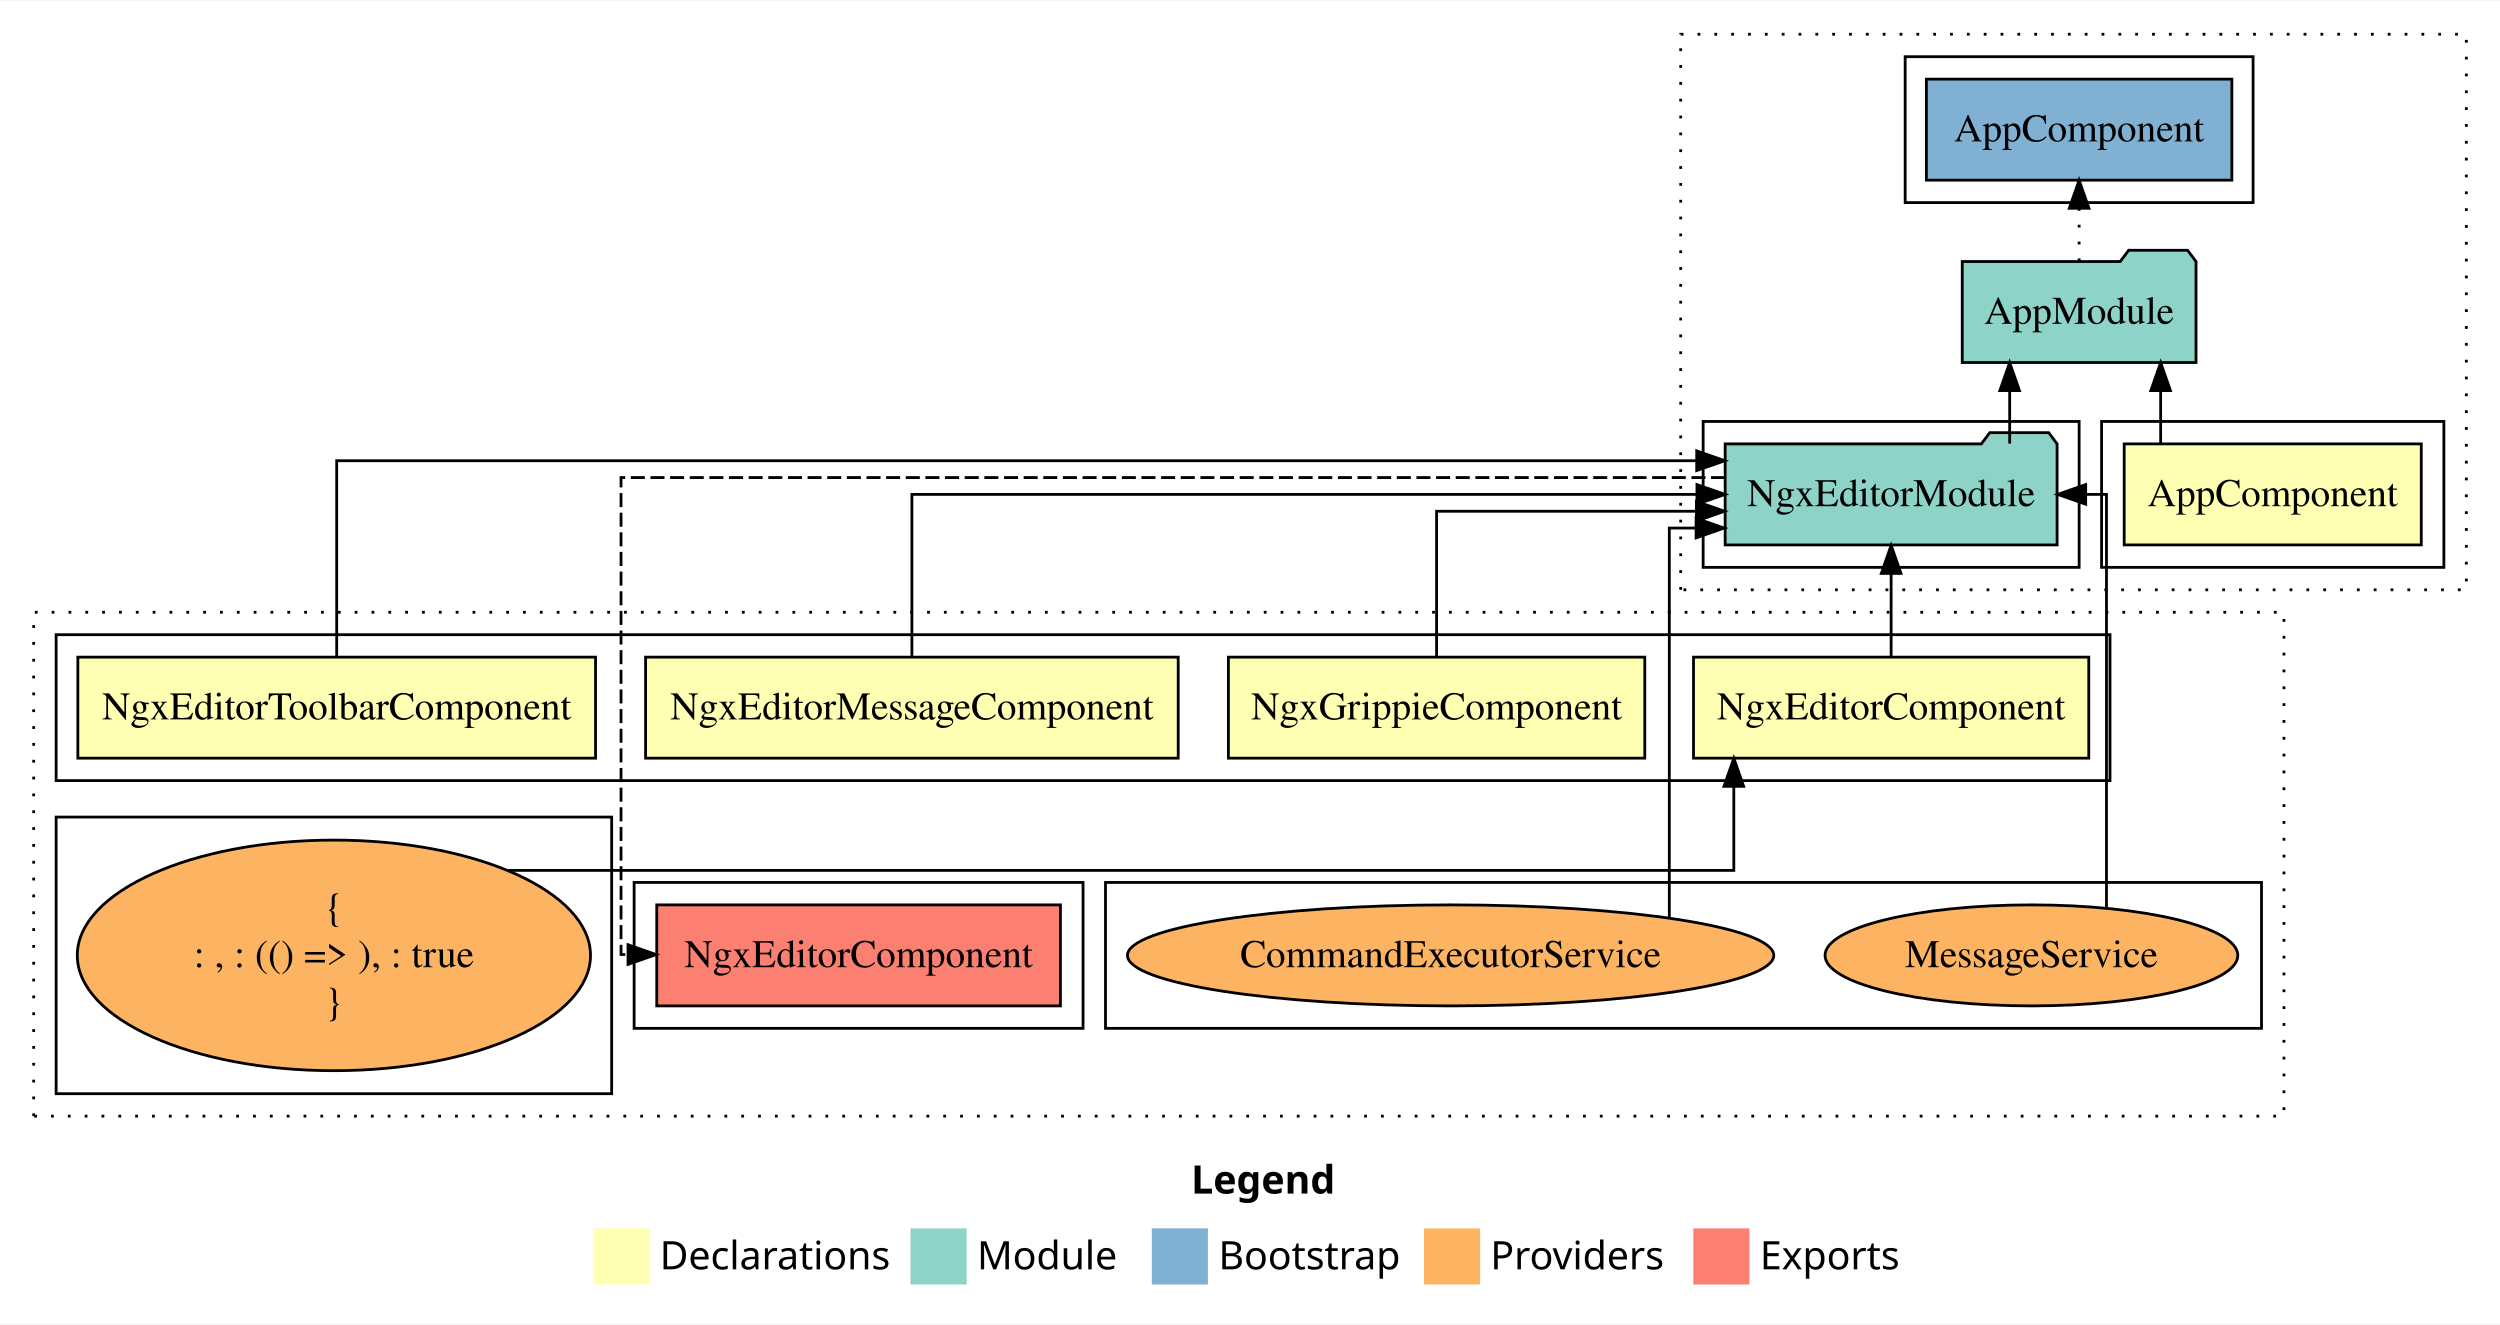
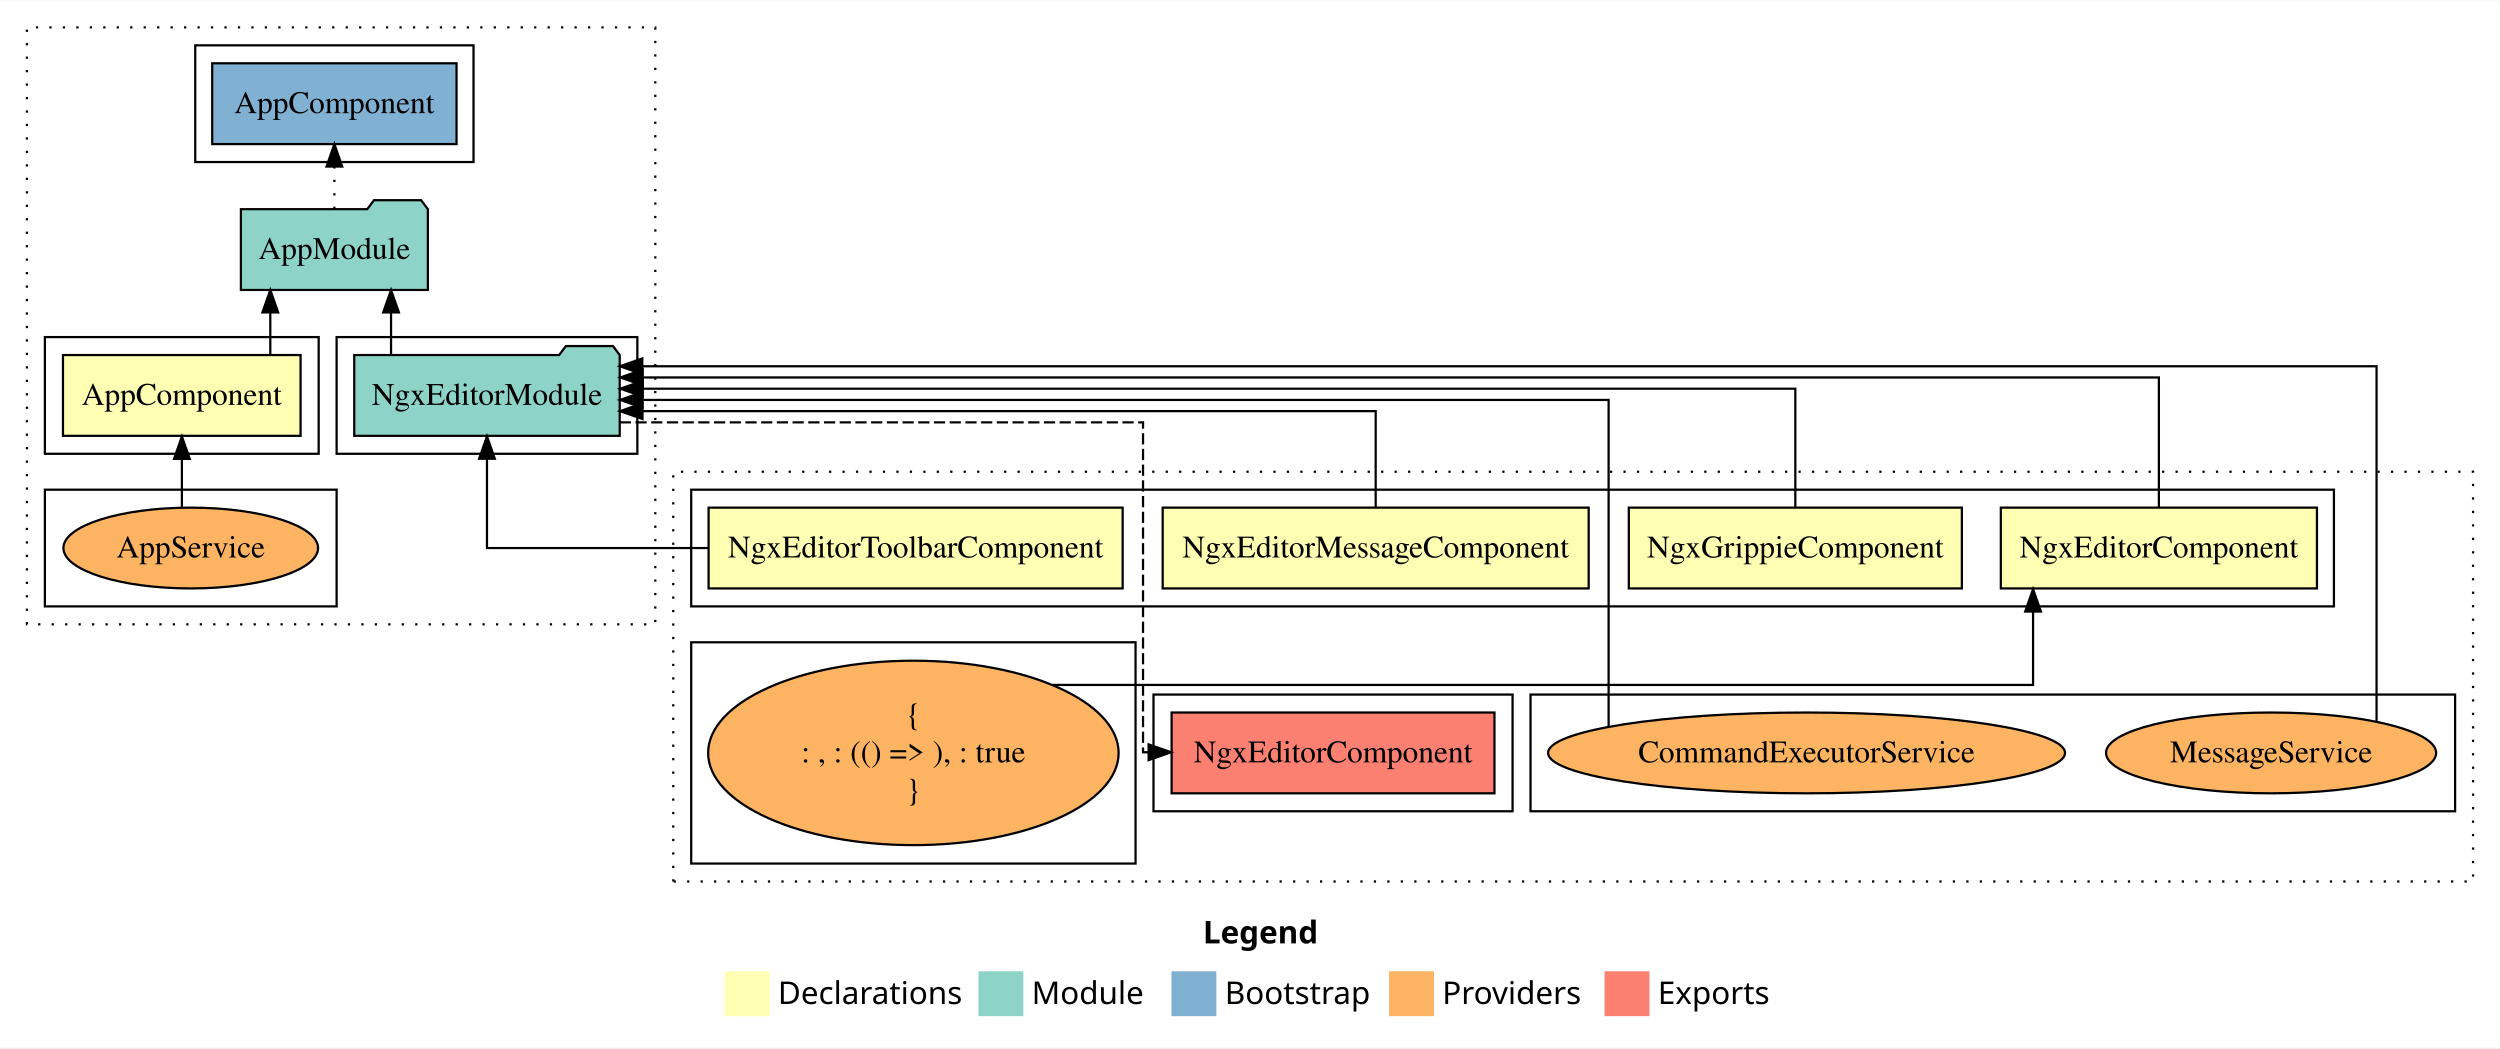
- <svg xmlns="http://www.w3.org/2000/svg" width="891pt" height="472pt" viewBox="0.00 0.00 891.00 471.59">
-   <g id="graph0" class="graph" transform="scale(1 1) rotate(0) translate(4 467.5901)">
-     <polygon fill="#ffffff" stroke="transparent" points="-4,4 -4,-467.59 887,-467.59 887,4 -4,4" />
-     <text text-anchor="start" x="420.509" y="-42.4" font-family="sans-serif" font-weight="bold" font-size="14.00" fill="#000000">Legend</text>
-     <polygon fill="#ffffb3" stroke="transparent" points="207.5,-10 207.5,-30 227.5,-30 227.5,-10 207.5,-10" />
-     <text text-anchor="start" x="231.129" y="-15.4" font-family="sans-serif" font-size="14.00" fill="#000000">  Declarations</text>
-     <polygon fill="#8dd3c7" stroke="transparent" points="320.5,-10 320.5,-30 340.5,-30 340.5,-10 320.5,-10" />
-     <text text-anchor="start" x="344.225" y="-15.4" font-family="sans-serif" font-size="14.00" fill="#000000">  Module</text>
-     <polygon fill="#80b1d3" stroke="transparent" points="406.5,-10 406.5,-30 426.5,-30 426.5,-10 406.5,-10" />
-     <text text-anchor="start" x="430.281" y="-15.4" font-family="sans-serif" font-size="14.00" fill="#000000">  Bootstrap</text>
-     <polygon fill="#fdb462" stroke="transparent" points="503.5,-10 503.5,-30 523.5,-30 523.5,-10 503.5,-10" />
-     <text text-anchor="start" x="527.173" y="-15.4" font-family="sans-serif" font-size="14.00" fill="#000000">  Providers</text>
-     <polygon fill="#fb8072" stroke="transparent" points="599.5,-10 599.5,-30 619.5,-30 619.5,-10 599.5,-10" />
-     <text text-anchor="start" x="623.226" y="-15.4" font-family="sans-serif" font-size="14.00" fill="#000000">  Exports</text>
+ <svg xmlns="http://www.w3.org/2000/svg" width="1114pt" height="467pt" viewBox="0.00 0.00 1114.00 466.59">
+   <g id="graph0" class="graph" transform="scale(1 1) rotate(0) translate(4 462.5901)">
+     <polygon fill="#ffffff" stroke="transparent" points="-4,4 -4,-462.59 1110,-462.59 1110,4 -4,4" />
+     <text text-anchor="start" x="532.009" y="-42.4" font-family="sans-serif" font-weight="bold" font-size="14.00" fill="#000000">Legend</text>
+     <polygon fill="#ffffb3" stroke="transparent" points="319,-10 319,-30 339,-30 339,-10 319,-10" />
+     <text text-anchor="start" x="342.629" y="-15.4" font-family="sans-serif" font-size="14.00" fill="#000000">  Declarations</text>
+     <polygon fill="#8dd3c7" stroke="transparent" points="432,-10 432,-30 452,-30 452,-10 432,-10" />
+     <text text-anchor="start" x="455.725" y="-15.4" font-family="sans-serif" font-size="14.00" fill="#000000">  Module</text>
+     <polygon fill="#80b1d3" stroke="transparent" points="518,-10 518,-30 538,-30 538,-10 518,-10" />
+     <text text-anchor="start" x="541.781" y="-15.4" font-family="sans-serif" font-size="14.00" fill="#000000">  Bootstrap</text>
+     <polygon fill="#fdb462" stroke="transparent" points="615,-10 615,-30 635,-30 635,-10 615,-10" />
+     <text text-anchor="start" x="638.673" y="-15.4" font-family="sans-serif" font-size="14.00" fill="#000000">  Providers</text>
+     <polygon fill="#fb8072" stroke="transparent" points="711,-10 711,-30 731,-30 731,-10 711,-10" />
+     <text text-anchor="start" x="734.726" y="-15.4" font-family="sans-serif" font-size="14.00" fill="#000000">  Exports</text>
    <g id="clust1" class="cluster">
-       <polygon fill="none" stroke="#000000" stroke-dasharray="1,5" points="595,-257.59 595,-455.59 875,-455.59 875,-257.59 595,-257.59" />
+       <polygon fill="none" stroke="#000000" stroke-dasharray="1,5" points="8,-184.59 8,-450.59 288,-450.59 288,-184.59 8,-184.59" />
    </g>
    <g id="clust2" class="cluster">
-       <polygon fill="none" stroke="#000000" points="745,-265.59 745,-317.59 867,-317.59 867,-265.59 745,-265.59" />
+       <polygon fill="none" stroke="#000000" points="16,-260.59 16,-312.59 138,-312.59 138,-260.59 16,-260.59" />
+     </g>
+     <g id="clust3" class="cluster">
+       <polygon fill="none" stroke="#000000" points="16,-192.59 16,-244.59 146,-244.59 146,-192.59 16,-192.59" />
    </g>
    <g id="clust4" class="cluster">
-       <polygon fill="none" stroke="#000000" points="603,-265.59 603,-317.59 737,-317.59 737,-265.59 603,-265.59" />
+       <polygon fill="none" stroke="#000000" points="146,-260.59 146,-312.59 280,-312.59 280,-260.59 146,-260.59" />
    </g>
    <g id="clust6" class="cluster">
-       <polygon fill="none" stroke="#000000" points="675,-395.59 675,-447.59 799,-447.59 799,-395.59 675,-395.59" />
+       <polygon fill="none" stroke="#000000" points="83,-390.59 83,-442.59 207,-442.59 207,-390.59 83,-390.59" />
    </g>
    <g id="clust8" class="cluster">
-       <polygon fill="none" stroke="#000000" stroke-dasharray="1,5" points="8,-70 8,-249.59 810,-249.59 810,-70 8,-70" />
+       <polygon fill="none" stroke="#000000" stroke-dasharray="1,5" points="296,-70 296,-252.59 1098,-252.59 1098,-70 296,-70" />
    </g>
    <g id="clust9" class="cluster">
-       <polygon fill="none" stroke="#000000" points="16,-189.59 16,-241.59 748,-241.59 748,-189.59 16,-189.59" />
+       <polygon fill="none" stroke="#000000" points="304,-192.59 304,-244.59 1036,-244.59 1036,-192.59 304,-192.59" />
    </g>
    <g id="clust10" class="cluster">
-       <polygon fill="none" stroke="#000000" points="16,-78 16,-176.59 214,-176.59 214,-78 16,-78" />
+       <polygon fill="none" stroke="#000000" points="304,-78 304,-176.59 502,-176.59 502,-78 304,-78" />
    </g>
    <g id="clust15" class="cluster">
-       <polygon fill="none" stroke="#000000" points="222,-101.295 222,-153.295 382,-153.295 382,-101.295 222,-101.295" />
+       <polygon fill="none" stroke="#000000" points="510,-101.295 510,-153.295 670,-153.295 670,-101.295 510,-101.295" />
    </g>
    <g id="clust17" class="cluster">
-       <polygon fill="none" stroke="#000000" points="390,-101.295 390,-153.295 802,-153.295 802,-101.295 390,-101.295" />
+       <polygon fill="none" stroke="#000000" points="678,-101.295 678,-153.295 1090,-153.295 1090,-101.295 678,-101.295" />
    </g>
    <g id="node1" class="node">
-       <polygon fill="#ffffb3" stroke="#000000" points="858.94,-309.59 753.06,-309.59 753.06,-273.59 858.94,-273.59 858.94,-309.59" />
-       <text text-anchor="middle" x="806" y="-287.39" font-family="Times,serif" font-size="14.00" fill="#000000">AppComponent</text>
+       <polygon fill="#ffffb3" stroke="#000000" points="129.94,-304.59 24.06,-304.59 24.06,-268.59 129.94,-268.59 129.94,-304.59" />
+       <text text-anchor="middle" x="77" y="-282.39" font-family="Times,serif" font-size="14.00" fill="#000000">AppComponent</text>
    </g>
    <g id="node2" class="node">
-       <polygon fill="#8dd3c7" stroke="#000000" points="778.657,-374.59 775.657,-378.59 754.657,-378.59 751.657,-374.59 695.343,-374.59 695.343,-338.59 778.657,-338.59 778.657,-374.59" />
-       <text text-anchor="middle" x="737" y="-352.39" font-family="Times,serif" font-size="14.00" fill="#000000">AppModule</text>
+       <polygon fill="#8dd3c7" stroke="#000000" points="186.657,-369.59 183.657,-373.59 162.657,-373.59 159.657,-369.59 103.343,-369.59 103.343,-333.59 186.657,-333.59 186.657,-369.59" />
+       <text text-anchor="middle" x="145" y="-347.39" font-family="Times,serif" font-size="14.00" fill="#000000">AppModule</text>
    </g>
    <g id="edge1" class="edge">
-       <path fill="none" stroke="#000000" d="M766.054,-309.696C766.054,-309.696 766.054,-328.581 766.054,-328.581" />
-       <polygon fill="#000000" stroke="#000000" points="762.554,-328.581 766.054,-338.581 769.554,-328.581 762.554,-328.581" />
+       <path fill="none" stroke="#000000" d="M116.446,-304.696C116.446,-304.696 116.446,-323.581 116.446,-323.581" />
+       <polygon fill="#000000" stroke="#000000" points="112.946,-323.581 116.446,-333.581 119.946,-323.581 112.946,-323.581" />
+     </g>
+     <g id="node5" class="node">
+       <polygon fill="#80b1d3" stroke="#000000" points="199.439,-434.59 90.561,-434.59 90.561,-398.59 199.439,-398.59 199.439,-434.59" />
+       <text text-anchor="middle" x="145" y="-412.39" font-family="Times,serif" font-size="14.00" fill="#000000">AppComponent </text>
+     </g>
+     <g id="edge4" class="edge">
+       <path fill="none" stroke="#000000" stroke-dasharray="1,5" d="M145,-369.696C145,-369.696 145,-388.581 145,-388.581" />
+       <polygon fill="#000000" stroke="#000000" points="141.5,-388.581 145,-398.581 148.5,-388.581 141.5,-388.581" />
+     </g>
+     <g id="node3" class="node">
+       <ellipse fill="#fdb462" stroke="#000000" cx="81" cy="-218.59" rx="56.741" ry="18" />
+       <text text-anchor="middle" x="81" y="-214.39" font-family="Times,serif" font-size="14.00" fill="#000000">AppService</text>
+     </g>
+     <g id="edge2" class="edge">
+       <path fill="none" stroke="#000000" d="M77.05,-236.813C77.05,-236.813 77.05,-258.317 77.05,-258.317" />
+       <polygon fill="#000000" stroke="#000000" points="73.55,-258.317 77.05,-268.317 80.55,-258.317 73.55,-258.317" />
    </g>
    <g id="node4" class="node">
-       <polygon fill="#80b1d3" stroke="#000000" points="791.439,-439.59 682.561,-439.59 682.561,-403.59 791.439,-403.59 791.439,-439.59" />
-       <text text-anchor="middle" x="737" y="-417.39" font-family="Times,serif" font-size="14.00" fill="#000000">AppComponent </text>
+       <polygon fill="#8dd3c7" stroke="#000000" points="272.151,-304.59 269.151,-308.59 248.151,-308.59 245.151,-304.59 153.849,-304.59 153.849,-268.59 272.151,-268.59 272.151,-304.59" />
+       <text text-anchor="middle" x="213" y="-282.39" font-family="Times,serif" font-size="14.00" fill="#000000">NgxEditorModule</text>
    </g>
    <g id="edge3" class="edge">
-       <path fill="none" stroke="#000000" stroke-dasharray="1,5" d="M737,-374.696C737,-374.696 737,-393.581 737,-393.581" />
-       <polygon fill="#000000" stroke="#000000" points="733.5,-393.581 737,-403.581 740.5,-393.581 733.5,-393.581" />
+       <path fill="none" stroke="#000000" d="M170.251,-304.696C170.251,-304.696 170.251,-323.581 170.251,-323.581" />
+       <polygon fill="#000000" stroke="#000000" points="166.751,-323.581 170.251,-333.581 173.751,-323.581 166.751,-323.581" />
    </g>
-     <g id="node3" class="node">
-       <polygon fill="#8dd3c7" stroke="#000000" points="729.151,-309.59 726.151,-313.59 705.151,-313.59 702.151,-309.59 610.849,-309.59 610.849,-273.59 729.151,-273.59 729.151,-309.59" />
-       <text text-anchor="middle" x="670" y="-287.39" font-family="Times,serif" font-size="14.00" fill="#000000">NgxEditorModule</text>
+     <g id="node11" class="node">
+       <polygon fill="#fb8072" stroke="#000000" points="661.933,-145.295 518.067,-145.295 518.067,-109.295 661.933,-109.295 661.933,-145.295" />
+       <text text-anchor="middle" x="590" y="-123.095" font-family="Times,serif" font-size="14.00" fill="#000000">NgxEditorComponent </text>
    </g>
-     <g id="edge2" class="edge">
-       <path fill="none" stroke="#000000" d="M712.249,-309.696C712.249,-309.696 712.249,-328.581 712.249,-328.581" />
-       <polygon fill="#000000" stroke="#000000" points="708.749,-328.581 712.249,-338.581 715.749,-328.581 708.749,-328.581" />
+     <g id="edge10" class="edge">
+       <path fill="none" stroke="#000000" stroke-dasharray="5,2" d="M272.158,-274.59C357.58,-274.59 505.335,-274.59 505.335,-274.59 505.335,-274.59 505.335,-127.59 505.335,-127.59 505.335,-127.59 507.828,-127.59 507.828,-127.59" />
+       <polygon fill="#000000" stroke="#000000" points="507.828,-131.09 517.828,-127.59 507.828,-124.09 507.828,-131.09" />
+     </g>
+     <g id="node6" class="node">
+       <polygon fill="#ffffb3" stroke="#000000" points="1028.434,-236.59 887.566,-236.59 887.566,-200.59 1028.434,-200.59 1028.434,-236.59" />
+       <text text-anchor="middle" x="958" y="-214.39" font-family="Times,serif" font-size="14.00" fill="#000000">NgxEditorComponent</text>
+     </g>
+     <g id="edge5" class="edge">
+       <path fill="none" stroke="#000000" d="M958,-236.601C958,-259.075 958,-294.59 958,-294.59 958,-294.59 282.394,-294.59 282.394,-294.59" />
+       <polygon fill="#000000" stroke="#000000" points="282.394,-291.09 272.394,-294.59 282.394,-298.09 282.394,-291.09" />
+     </g>
+     <g id="node7" class="node">
+       <polygon fill="#ffffb3" stroke="#000000" points="870.202,-236.59 721.798,-236.59 721.798,-200.59 870.202,-200.59 870.202,-236.59" />
+       <text text-anchor="middle" x="796" y="-214.39" font-family="Times,serif" font-size="14.00" fill="#000000">NgxGrippieComponent</text>
+     </g>
+     <g id="edge7" class="edge">
+       <path fill="none" stroke="#000000" d="M796,-236.874C796,-257.911 796,-289.59 796,-289.59 796,-289.59 282.38,-289.59 282.38,-289.59" />
+       <polygon fill="#000000" stroke="#000000" points="282.38,-286.09 272.38,-289.59 282.38,-293.09 282.38,-286.09" />
+     </g>
+     <g id="node8" class="node">
+       <polygon fill="#ffffb3" stroke="#000000" points="703.911,-236.59 514.089,-236.59 514.089,-200.59 703.911,-200.59 703.911,-236.59" />
+       <text text-anchor="middle" x="609" y="-214.39" font-family="Times,serif" font-size="14.00" fill="#000000">NgxEditorMessageComponent</text>
+     </g>
+     <g id="edge8" class="edge">
+       <path fill="none" stroke="#000000" d="M609,-236.892C609,-254.86 609,-279.59 609,-279.59 609,-279.59 282.285,-279.59 282.285,-279.59" />
+       <polygon fill="#000000" stroke="#000000" points="282.285,-276.09 272.285,-279.59 282.285,-283.09 282.285,-276.09" />
+     </g>
+     <g id="node9" class="node">
+       <polygon fill="#ffffb3" stroke="#000000" points="496.252,-236.59 311.748,-236.59 311.748,-200.59 496.252,-200.59 496.252,-236.59" />
+       <text text-anchor="middle" x="404" y="-214.39" font-family="Times,serif" font-size="14.00" fill="#000000">NgxEditorToolbarComponent</text>
+     </g>
+     <g id="edge9" class="edge">
+       <path fill="none" stroke="#000000" d="M311.577,-218.59C262.824,-218.59 213,-218.59 213,-218.59 213,-218.59 213,-258.367 213,-258.367" />
+       <polygon fill="#000000" stroke="#000000" points="209.5,-258.367 213,-268.367 216.5,-258.367 209.5,-258.367" />
    </g>
    <g id="node10" class="node">
-       <polygon fill="#fb8072" stroke="#000000" points="373.933,-145.295 230.067,-145.295 230.067,-109.295 373.933,-109.295 373.933,-145.295" />
-       <text text-anchor="middle" x="302" y="-123.095" font-family="Times,serif" font-size="14.00" fill="#000000">NgxEditorComponent </text>
-     </g>
-     <g id="edge9" class="edge">
-       <path fill="none" stroke="#000000" stroke-dasharray="5,2" d="M610.822,-297.59C488.122,-297.59 217.335,-297.59 217.335,-297.59 217.335,-297.59 217.335,-127.59 217.335,-127.59 217.335,-127.59 219.828,-127.59 219.828,-127.59" />
-       <polygon fill="#000000" stroke="#000000" points="219.828,-131.09 229.828,-127.59 219.828,-124.09 219.828,-131.09" />
-     </g>
-     <g id="node5" class="node">
-       <polygon fill="#ffffb3" stroke="#000000" points="740.434,-233.59 599.566,-233.59 599.566,-197.59 740.434,-197.59 740.434,-233.59" />
-       <text text-anchor="middle" x="670" y="-211.39" font-family="Times,serif" font-size="14.00" fill="#000000">NgxEditorComponent</text>
-     </g>
-     <g id="edge4" class="edge">
-       <path fill="none" stroke="#000000" d="M670,-233.601C670,-233.601 670,-263.445 670,-263.445" />
-       <polygon fill="#000000" stroke="#000000" points="666.5,-263.445 670,-273.445 673.5,-263.445 666.5,-263.445" />
-     </g>
-     <g id="node6" class="node">
-       <polygon fill="#ffffb3" stroke="#000000" points="582.202,-233.59 433.798,-233.59 433.798,-197.59 582.202,-197.59 582.202,-233.59" />
-       <text text-anchor="middle" x="508" y="-211.39" font-family="Times,serif" font-size="14.00" fill="#000000">NgxGrippieComponent</text>
+       <ellipse fill="#fdb462" stroke="#000000" cx="403" cy="-127.295" rx="91.456" ry="41.091" />
+       <text text-anchor="middle" x="403" y="-139.895" font-family="Times,serif" font-size="14.00" fill="#000000">{</text>
+       <text text-anchor="middle" x="403" y="-123.095" font-family="Times,serif" font-size="14.00" fill="#000000">    : , : (() =&gt; ), : true</text>
+       <text text-anchor="middle" x="403" y="-106.295" font-family="Times,serif" font-size="14.00" fill="#000000">}</text>
    </g>
    <g id="edge6" class="edge">
-       <path fill="none" stroke="#000000" d="M508,-233.617C508,-254.357 508,-285.59 508,-285.59 508,-285.59 600.597,-285.59 600.597,-285.59" />
-       <polygon fill="#000000" stroke="#000000" points="600.597,-289.09 610.597,-285.59 600.597,-282.09 600.597,-289.09" />
-     </g>
-     <g id="node7" class="node">
-       <polygon fill="#ffffb3" stroke="#000000" points="415.911,-233.59 226.089,-233.59 226.089,-197.59 415.911,-197.59 415.911,-233.59" />
-       <text text-anchor="middle" x="321" y="-211.39" font-family="Times,serif" font-size="14.00" fill="#000000">NgxEditorMessageComponent</text>
-     </g>
-     <g id="edge7" class="edge">
-       <path fill="none" stroke="#000000" d="M321,-233.601C321,-256.075 321,-291.59 321,-291.59 321,-291.59 600.797,-291.59 600.797,-291.59" />
-       <polygon fill="#000000" stroke="#000000" points="600.797,-295.09 610.797,-291.59 600.797,-288.09 600.797,-295.09" />
-     </g>
-     <g id="node8" class="node">
-       <polygon fill="#ffffb3" stroke="#000000" points="208.252,-233.59 23.748,-233.59 23.748,-197.59 208.252,-197.59 208.252,-233.59" />
-       <text text-anchor="middle" x="116" y="-211.39" font-family="Times,serif" font-size="14.00" fill="#000000">NgxEditorToolbarComponent</text>
-     </g>
-     <g id="edge8" class="edge">
-       <path fill="none" stroke="#000000" d="M116,-233.824C116,-259.599 116,-303.59 116,-303.59 116,-303.59 600.712,-303.59 600.712,-303.59" />
-       <polygon fill="#000000" stroke="#000000" points="600.712,-307.09 610.712,-303.59 600.712,-300.09 600.712,-307.09" />
-     </g>
-     <g id="node9" class="node">
-       <ellipse fill="#fdb462" stroke="#000000" cx="115" cy="-127.295" rx="91.456" ry="41.091" />
-       <text text-anchor="middle" x="115" y="-139.895" font-family="Times,serif" font-size="14.00" fill="#000000">{</text>
-       <text text-anchor="middle" x="115" y="-123.095" font-family="Times,serif" font-size="14.00" fill="#000000">    : , : (() =&gt; ), : true</text>
-       <text text-anchor="middle" x="115" y="-106.295" font-family="Times,serif" font-size="14.00" fill="#000000">}</text>
-     </g>
-     <g id="edge5" class="edge">
-       <path fill="none" stroke="#000000" d="M177.182,-157.59C310.93,-157.59 613.934,-157.59 613.934,-157.59 613.934,-157.59 613.934,-187.556 613.934,-187.556" />
-       <polygon fill="#000000" stroke="#000000" points="610.434,-187.556 613.934,-197.556 617.434,-187.556 610.434,-187.556" />
-     </g>
-     <g id="node11" class="node">
-       <ellipse fill="#fdb462" stroke="#000000" cx="513" cy="-127.295" rx="115.171" ry="18" />
-       <text text-anchor="middle" x="513" y="-123.095" font-family="Times,serif" font-size="14.00" fill="#000000">CommandExecutorService</text>
-     </g>
-     <g id="edge10" class="edge">
-       <path fill="none" stroke="#000000" d="M590.942,-140.544C590.942,-177.596 590.942,-279.59 590.942,-279.59 590.942,-279.59 600.485,-279.59 600.485,-279.59" />
-       <polygon fill="#000000" stroke="#000000" points="600.485,-283.09 610.485,-279.59 600.485,-276.09 600.485,-283.09" />
+       <path fill="none" stroke="#000000" d="M465.182,-157.59C598.93,-157.59 901.934,-157.59 901.934,-157.59 901.934,-157.59 901.934,-190.288 901.934,-190.288" />
+       <polygon fill="#000000" stroke="#000000" points="898.434,-190.288 901.934,-200.288 905.434,-190.288 898.434,-190.288" />
    </g>
    <g id="node12" class="node">
-       <ellipse fill="#fdb462" stroke="#000000" cx="720" cy="-127.295" rx="73.552" ry="18" />
-       <text text-anchor="middle" x="720" y="-123.095" font-family="Times,serif" font-size="14.00" fill="#000000">MessageService</text>
+       <ellipse fill="#fdb462" stroke="#000000" cx="801" cy="-127.295" rx="115.171" ry="18" />
+       <text text-anchor="middle" x="801" y="-123.095" font-family="Times,serif" font-size="14.00" fill="#000000">CommandExecutorService</text>
    </g>
    <g id="edge11" class="edge">
-       <path fill="none" stroke="#000000" d="M746.749,-144.259C746.749,-186.236 746.749,-291.59 746.749,-291.59 746.749,-291.59 739.333,-291.59 739.333,-291.59" />
-       <polygon fill="#000000" stroke="#000000" points="739.333,-288.09 729.333,-291.59 739.333,-295.09 739.333,-288.09" />
+       <path fill="none" stroke="#000000" d="M712.802,-138.861C712.802,-175.187 712.802,-284.59 712.802,-284.59 712.802,-284.59 282.297,-284.59 282.297,-284.59" />
+       <polygon fill="#000000" stroke="#000000" points="282.297,-281.09 272.297,-284.59 282.296,-288.09 282.297,-281.09" />
+     </g>
+     <g id="node13" class="node">
+       <ellipse fill="#fdb462" stroke="#000000" cx="1008" cy="-127.295" rx="73.552" ry="18" />
+       <text text-anchor="middle" x="1008" y="-123.095" font-family="Times,serif" font-size="14.00" fill="#000000">MessageService</text>
+     </g>
+     <g id="edge12" class="edge">
+       <path fill="none" stroke="#000000" d="M1054.996,-141.395C1054.996,-182.544 1054.996,-299.59 1054.996,-299.59 1054.996,-299.59 282.207,-299.59 282.207,-299.59" />
+       <polygon fill="#000000" stroke="#000000" points="282.208,-296.09 272.207,-299.59 282.207,-303.09 282.208,-296.09" />
    </g>
  </g>
</svg>
